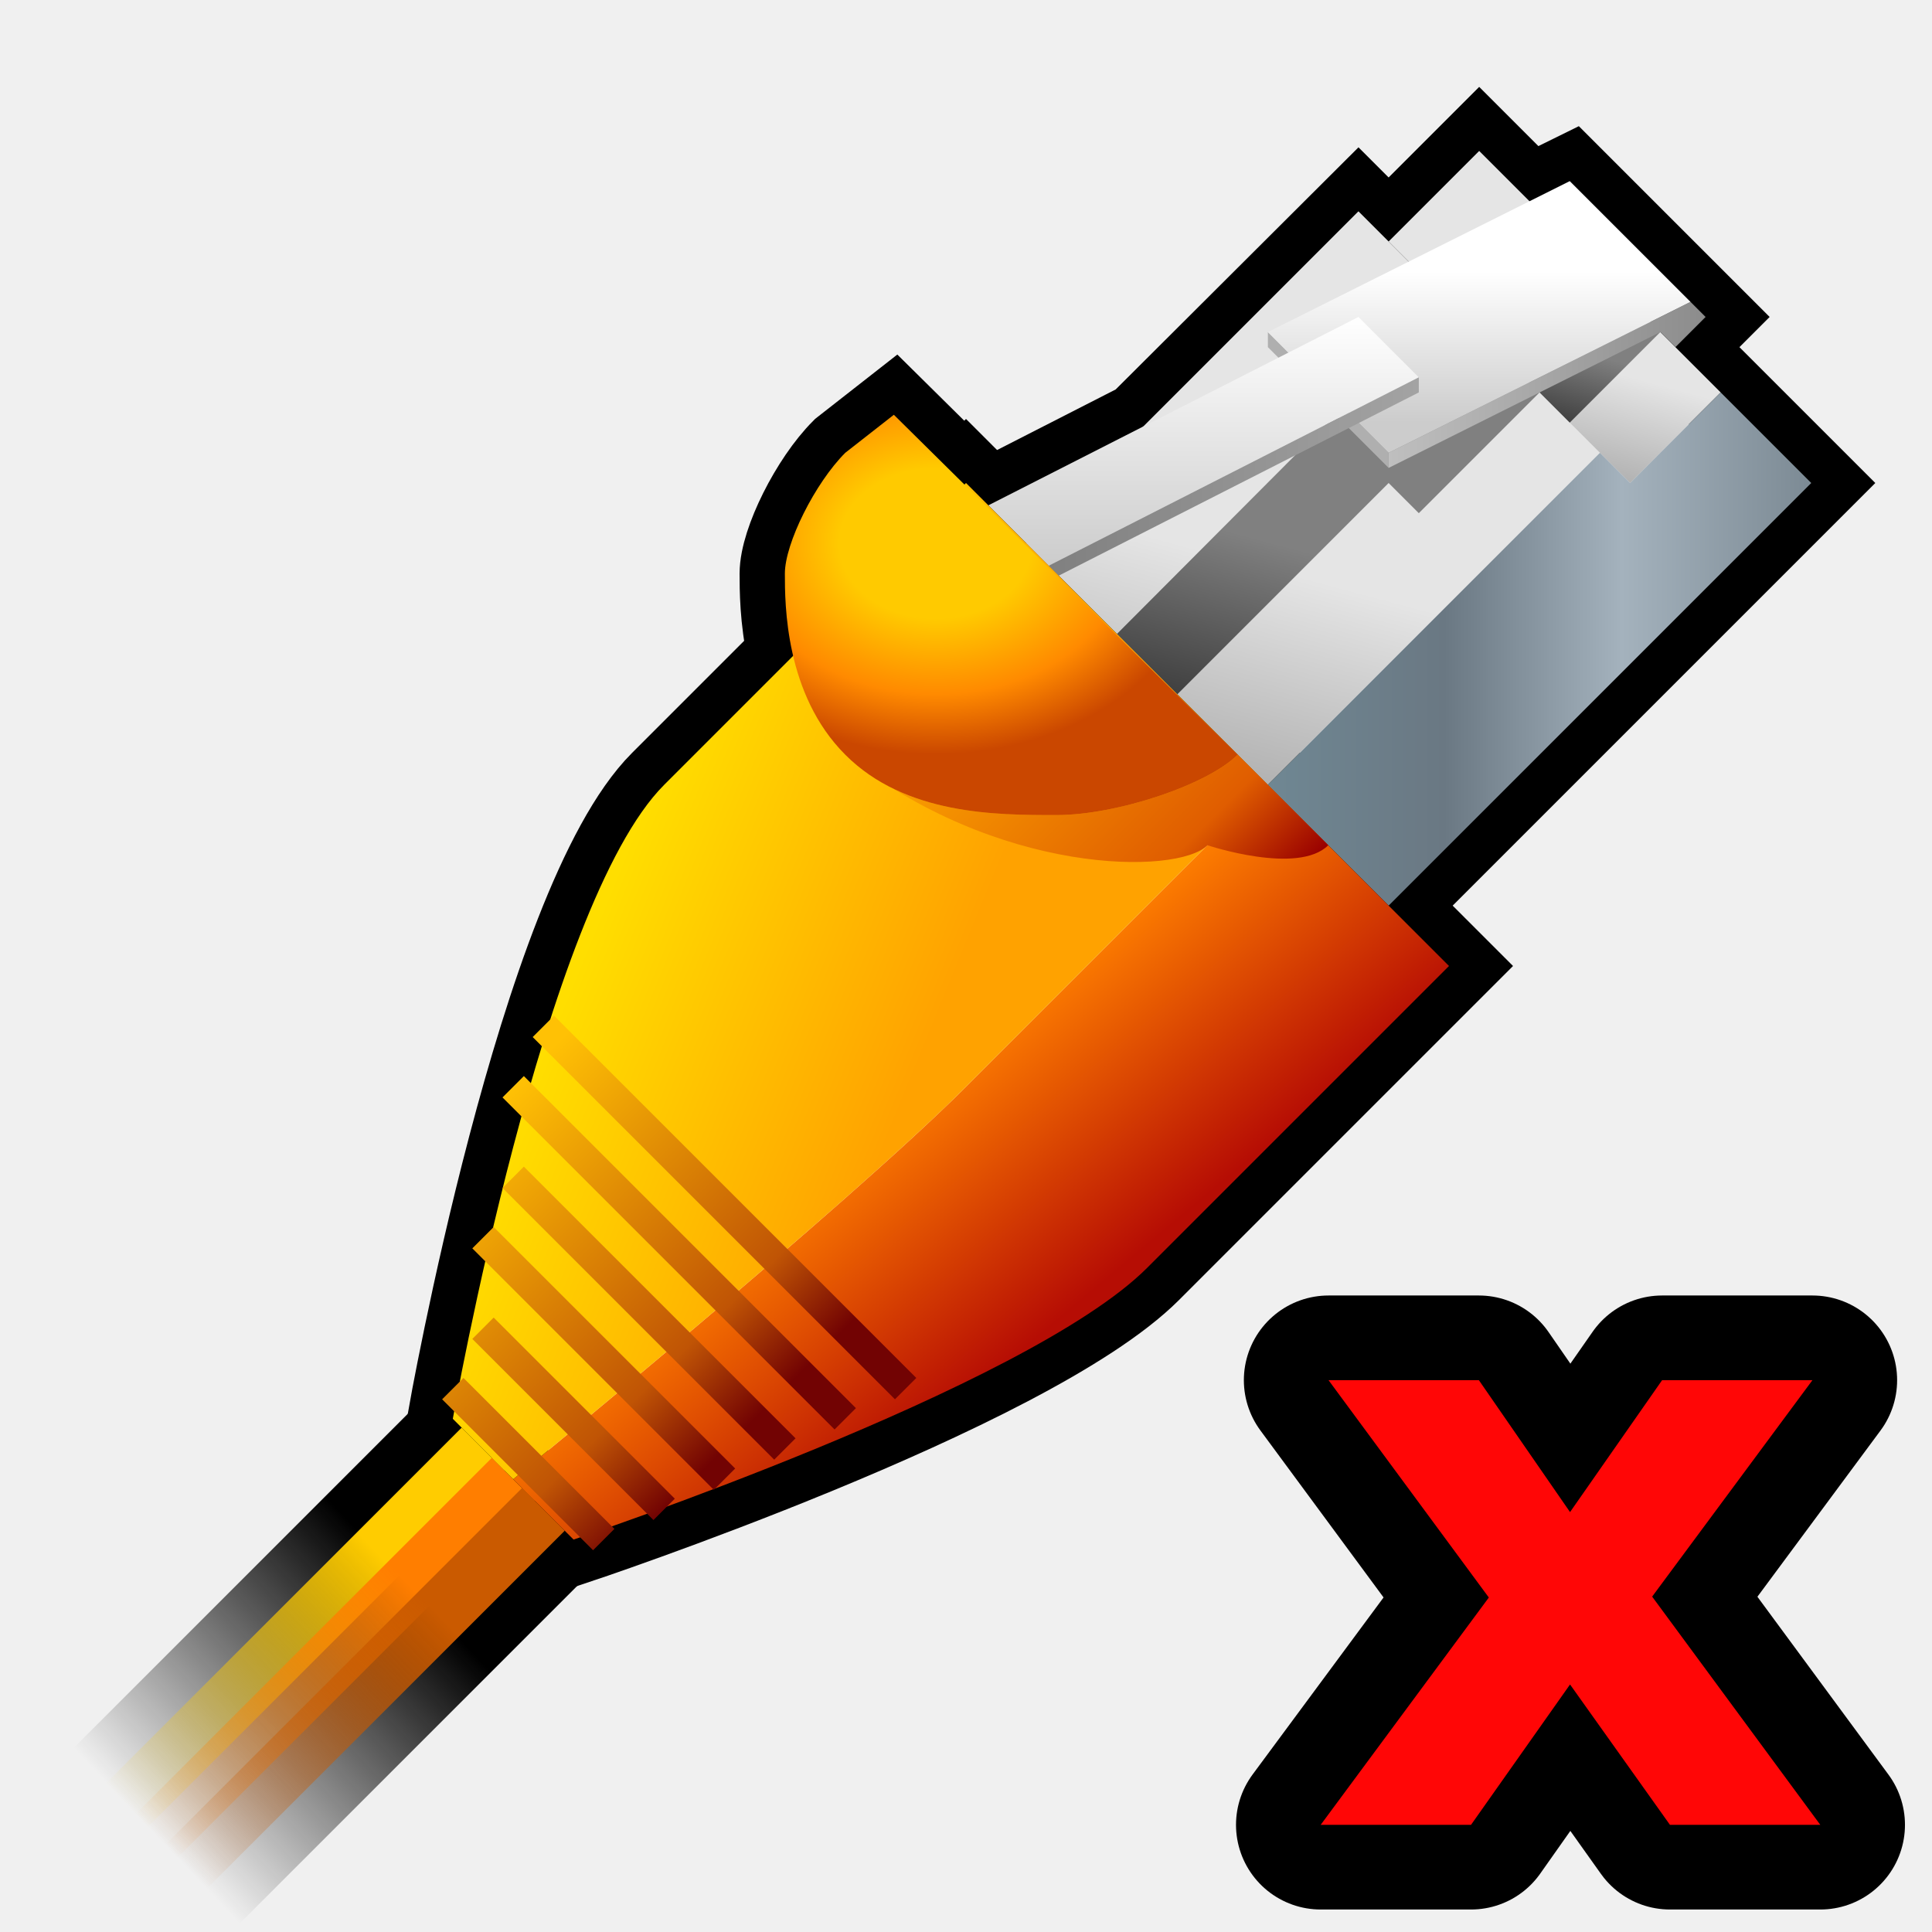
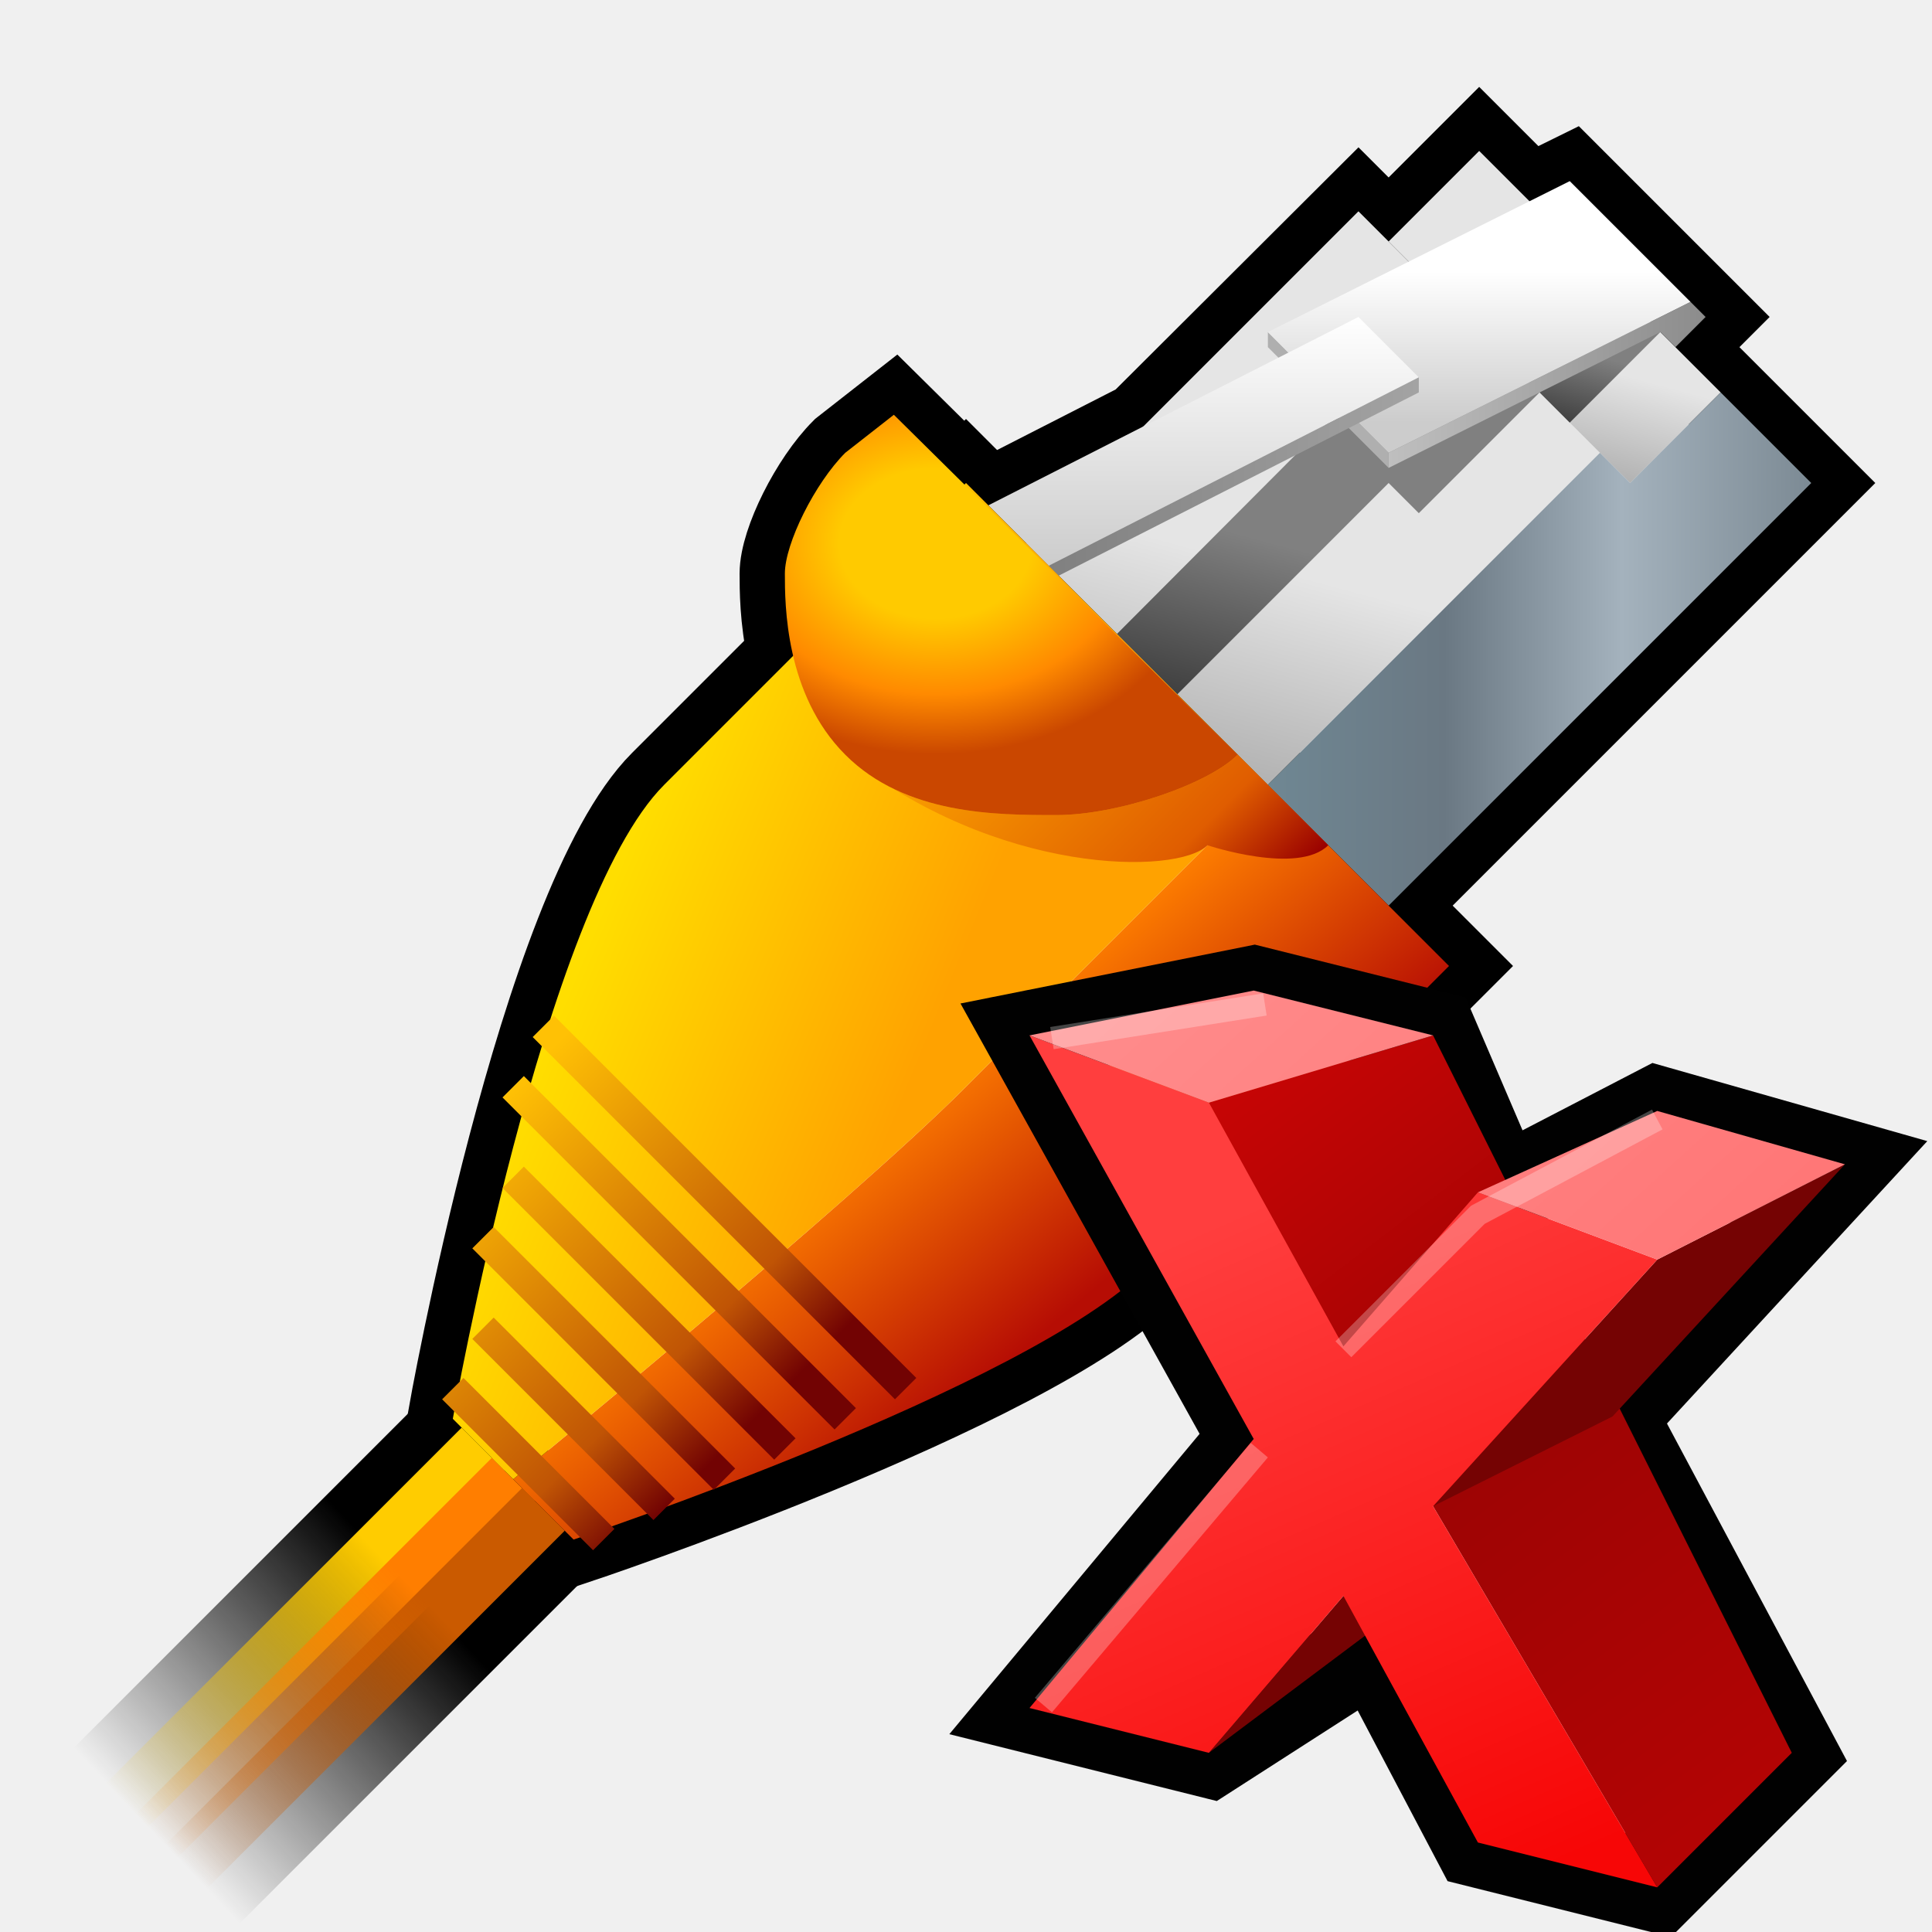
<svg xmlns="http://www.w3.org/2000/svg" version="1.1" width="64" height="64" color-interpolation="linearRGB" id="svg2">
  <defs id="defs150" />
  <g id="g4">
    <linearGradient id="gradient0" gradientUnits="userSpaceOnUse" x1="26.27" y1="65.97" x2="17.69" y2="74.07">
      <stop offset="0" stop-color="#000000" id="stop7" />
      <stop offset="1" stop-color="#000000" stop-opacity="0" id="stop9" />
    </linearGradient>
    <path style="fill:none; stroke:url(#gradient0); stroke-width:8" d="M17 49L5 61" id="path11" />
    <path style="fill:none; stroke:#000000; stroke-width:3" d="M32 16L22 26C18 30 15 47 15 47L19 51C19 51 34 46 38 42L48 32L32 16z            M28 15C27 16 26 18 26 19C26 20 26 23 28 25C30 27 33 27 35 27C37 27 40 26 41 25L29.61 13.74L28 15z" id="path13" />
    <path style="fill:none; stroke:#000000; stroke-width:3" d="M55.5 11.5L56.5 10.5L52 6L50.66 6.66L49 5L46 8L45 7L37.85 14.13L32.74 16.74L46 30L60 16L55.5 11.5z" id="path15" />
    <linearGradient id="gradient1" gradientUnits="userSpaceOnUse" x1="26.27" y1="65.97" x2="17.69" y2="74.07">
      <stop offset="0" stop-color="#ffcc00" id="stop18" />
      <stop offset="1" stop-color="#ffcc00" stop-opacity="0" id="stop20" />
    </linearGradient>
    <path style="fill:none; stroke:url(#gradient1); stroke-width:2" d="M17 49L5 61" transform="matrix(1,0,0,1,-1,-1)" id="path22" />
    <linearGradient id="gradient2" gradientUnits="userSpaceOnUse" x1="26.27" y1="65.97" x2="17.69" y2="74.07">
      <stop offset="0" stop-color="#ff7e00" id="stop25" />
      <stop offset="1" stop-color="#ff7e00" stop-opacity="0" id="stop27" />
    </linearGradient>
    <path style="fill:none; stroke:url(#gradient2); stroke-width:2" d="M17 49L5 61" id="path29" />
    <linearGradient id="gradient3" gradientUnits="userSpaceOnUse" x1="26.27" y1="65.97" x2="17.69" y2="74.07">
      <stop offset="0" stop-color="#ca5a00" id="stop32" />
      <stop offset="1" stop-color="#ca5a00" stop-opacity="0" id="stop34" />
    </linearGradient>
    <path style="fill:none; stroke:url(#gradient3); stroke-width:2" d="M17 49L5 61" transform="matrix(1,0,0,1,1,1)" id="path36" />
    <linearGradient id="gradient4" gradientUnits="userSpaceOnUse" x1="41.02" y1="25.73" x2="42.82" y2="19.01">
      <stop offset="0" stop-color="#b2b2b2" id="stop39" />
      <stop offset="1" stop-color="#e5e5e5" id="stop41" />
    </linearGradient>
    <path style="fill:url(#gradient4)" d="M45 7L34 18L42 26L53 15L45 7z" id="path43" />
    <linearGradient id="gradient5" gradientUnits="userSpaceOnUse" x1="50.29" y1="15" x2="51.17" y2="11.72">
      <stop offset="0" stop-color="#b2b2b2" id="stop46" />
      <stop offset="1" stop-color="#e5e5e5" id="stop48" />
    </linearGradient>
    <path style="fill:url(#gradient5)" d="M49 5L46 8L54 16L57 13L49 5z" id="path50" />
    <linearGradient id="gradient6" gradientUnits="userSpaceOnUse" x1="42" y1="21.5" x2="60" y2="21.5">
      <stop offset="0" stop-color="#6f8793" id="stop53" />
      <stop offset="0.325" stop-color="#6a7883" id="stop55" />
      <stop offset="0.651" stop-color="#a4b2bd" id="stop57" />
      <stop offset="1" stop-color="#7c8a94" id="stop59" />
    </linearGradient>
    <path style="fill:url(#gradient6)" d="M57 13L54 16L53 15L42 26L46 30L60 16L57 13z" id="path61" />
    <linearGradient id="gradient7" gradientUnits="userSpaceOnUse" x1="50.65" y1="13.64" x2="51.27" y2="11.35">
      <stop offset="0" stop-color="#404040" id="stop64" />
      <stop offset="1" stop-color="#808080" id="stop66" />
    </linearGradient>
    <path style="fill:url(#gradient7)" d="M52 14L55 11L51 7L48 10L52 14z" id="path68" />
    <linearGradient id="gradient8" gradientUnits="userSpaceOnUse" x1="42.16" y1="23.84" x2="43.63" y2="18.37">
      <stop offset="0" stop-color="#404040" id="stop71" />
      <stop offset="1" stop-color="#808080" id="stop73" />
    </linearGradient>
    <path style="fill:url(#gradient8)" d="M43.99 13.99L37 21L39 23L46 16L47 17L51 13L47 9L43 13L43.99 13.99z" id="path75" />
    <linearGradient id="gradient9" gradientUnits="userSpaceOnUse" x1="46" y1="12.75" x2="56.5" y2="12.75">
      <stop offset="0" stop-color="#bfbfbf" id="stop78" />
      <stop offset="1" stop-color="#8c8c8c" id="stop80" />
    </linearGradient>
    <path style="fill:url(#gradient9)" d="M56.5 10.5L56 10L46 15V15.5L55 11L55.5 11.5L56.5 10.5z" id="path82" />
    <path style="fill:#afafaf" d="M42 11L46 15V15.5L42 11.5V11z" id="path84" />
    <linearGradient id="gradient10" gradientUnits="userSpaceOnUse" x1="44" y1="14" x2="44" y2="9">
      <stop offset="0" stop-color="#cccccc" id="stop87" />
      <stop offset="1" stop-color="#ffffff" id="stop89" />
    </linearGradient>
    <path style="fill:url(#gradient10)" d="M52 6L42 11L46 15L56 10L52 6z" id="path91" />
    <linearGradient id="gradient11" gradientUnits="userSpaceOnUse" x1="39.87" y1="18.75" x2="39.87" y2="10.5">
      <stop offset="0" stop-color="#cccccc" id="stop94" />
      <stop offset="1" stop-color="#ffffff" id="stop96" />
    </linearGradient>
    <path style="fill:url(#gradient11)" d="M45 10.5L32.74 16.74L34.74 18.74L47 12.5L45 10.5z" id="path98" />
    <linearGradient id="gradient12" gradientUnits="userSpaceOnUse" x1="34.75" y1="15.79" x2="47" y2="15.79">
      <stop offset="0" stop-color="#808080" id="stop101" />
      <stop offset="1" stop-color="#a3a3a3" id="stop103" />
    </linearGradient>
    <path style="fill:url(#gradient12)" d="M34.74 18.74L35.07 19.07L47 13V12.5L34.74 18.74z" id="path105" />
    <linearGradient id="gradient13" gradientUnits="userSpaceOnUse" x1="29.28" y1="36.66" x2="35.14" y2="43.65">
      <stop offset="0" stop-color="#ff8000" id="stop108" />
      <stop offset="1" stop-color="#b60d04" id="stop110" />
    </linearGradient>
    <path style="fill:url(#gradient13)" d="M42 26L32 36C28 40 17 49 17 49L19 51C19 51 34 46 38 42L48 32L42 26z" id="path112" />
    <linearGradient id="gradient14" gradientUnits="userSpaceOnUse" x1="24.43" y1="19.14" x2="35.23" y2="23.57">
      <stop offset="0" stop-color="#ffde00" id="stop115" />
      <stop offset="1" stop-color="#ffa200" id="stop117" />
    </linearGradient>
    <path style="fill:url(#gradient14)" d="M32 16L22 26C18 30 15 47 15 47L17 49C17 49 28 40 32 36L42 26L32 16z" id="path119" />
    <linearGradient id="gradient15" gradientUnits="userSpaceOnUse" x1="31.25" y1="21.75" x2="40.75" y2="31.25">
      <stop offset="0" stop-color="#ffae00" id="stop122" />
      <stop offset="0.749" stop-color="#e05d00" id="stop124" />
      <stop offset="1" stop-color="#990000" id="stop126" />
    </linearGradient>
    <path style="fill:url(#gradient15)" d="M40 28C39 29 33 29 28 25C30 27 33 27 35 27C37 27 40 26 41 25L44 28C43 29 40 28 40 28z" id="path128" />
    <radialGradient id="gradient16" gradientUnits="userSpaceOnUse" cx="0" cy="0" r="64" gradientTransform="matrix(0.1413,0,0,0.11,30.9993,18.0004)">
      <stop offset="0.353" stop-color="#ffca00" id="stop131" />
      <stop offset="0.71" stop-color="#ff8a00" id="stop133" />
      <stop offset="0.992" stop-color="#ca4700" id="stop135" />
    </radialGradient>
    <path style="fill:url(#gradient16)" d="M28 15C27 16 26 18 26 19C26 20 26 23 28 25C30 27 33 27 35 27C37 27 40 26 41 25L29.61 13.74L28 15z" id="path137" />
    <linearGradient id="gradient17" gradientUnits="userSpaceOnUse" x1="29.25" y1="23.75" x2="38.75" y2="33.25">
      <stop offset="0" stop-color="#ffc105" id="stop140" />
      <stop offset="0.757" stop-color="#c05405" id="stop142" />
      <stop offset="1" stop-color="#720303" id="stop144" />
    </linearGradient>
    <path style="fill:none; stroke:url(#gradient17); stroke-width:1" d="M15 46L20 51            M16 44L22 50            M16 41L24 49            M17 39L26 48            M17 36L28 47            M18 34L30 46" id="path146" />
  </g>
-   <g transform="matrix(0.6400127,0,0,0.6400127,5.056054,-50.79463)" id="g7904">
-     <text id="text3455" y="173.814" x="59.815" style="font-style:normal;font-variant:normal;font-weight:bold;font-stretch:normal;font-size:42.073px;line-height:125%;font-family:'Bitstream Vera Sans';text-align:start;writing-mode:lr-tb;text-anchor:start;fill:none;stroke:#000000;stroke-width:8.765;stroke-linecap:butt;stroke-linejoin:round;stroke-miterlimit:4;stroke-dasharray:none;stroke-opacity:1" xml:space="preserve">
-       <tspan style="stroke-width:8.765" y="173.814" x="59.815" id="tspan3457">x</tspan>
-     </text>
-     <text id="text3451" y="173.814" x="59.815" style="font-style:normal;font-variant:normal;font-weight:bold;font-stretch:normal;font-size:42.073px;line-height:125%;font-family:'Bitstream Vera Sans';text-align:start;writing-mode:lr-tb;text-anchor:start;fill:#ff0606;fill-opacity:1;stroke:none" xml:space="preserve">
-       <tspan y="173.814" x="59.815" id="tspan3453">x</tspan>
-     </text>
+   <g style="color-interpolation:linearRGB" id="g7583" transform="matrix(0.7426858,0,0,0.7426858,23.7064,23.90139)">
+     <g id="g7546">
+       <path id="path7548" d="m 14,44 8,2 7.39,-4.75 L 34,50 42,52 48,46 40,31 50.37,19.75 42,17.37 35,21 32,14 24,12 14,14 24,32 14,44 Z" style="fill:none;stroke:#010101;stroke-width:4" />
+       <linearGradient y2="12.34" x2="95.37" y1="-20.7" x1="70.14" gradientUnits="userSpaceOnUse" id="gradient0-3">
+         <stop id="stop7551" stop-color="#c80505" offset="0" />
+         <stop id="stop7553" stop-color="#9d0404" offset="0.49" />
+         <stop id="stop7555" stop-color="#b40404" offset="1" />
+       </linearGradient>
+       <path id="path7557" d="m 22,17 6,11 4,7 10,17 6,-6 -16,-32 -10,3 z" style="fill:url(#gradient0-3)" />
+       <path id="path7559" d="M 40,31 50.37,19.75 42,24 32,35 40,31 Z m -18,15 8,-6 -2,-1 -6,7 z" style="fill:#750303" />
+       <linearGradient y2="22.55" x2="102.64" y1="-7.12" x1="89.68" gradientUnits="userSpaceOnUse" id="gradient1-6">
+         <stop id="stop7562" stop-color="#ff3e3e" offset="0" />
+         <stop id="stop7564" stop-color="#f70606" offset="1" />
+       </linearGradient>
+       <path id="path7566" d="m 14,44 8,2 6,-7 6,11 8,2 L 32,35 42,24 34,21 28,27.87 22,17 14,14 24,32 14,44 Z" style="fill:url(#gradient1-6)" />
+       <linearGradient y2="3.46" x2="71.47" y1="-23.17" x1="47.25" gradientUnits="userSpaceOnUse" id="gradient2-7">
+         <stop id="stop7569" stop-color="#ff9090" offset="0" />
+         <stop id="stop7571" stop-color="#ff7575" offset="1" />
+       </linearGradient>
+       <path id="path7573" d="m 34,21 8,3 8.37,-4.25 L 42,17.37 34,21 Z m -20,-7 8,3 10,-3 -8,-2 -10,2 z" style="fill:url(#gradient2-7)" />
+       <path id="path7575" d="m 15,14.12 9.5,-1.5 M 28,28 34,22 42,17.75 M 24.25,32.5 14.62,43.87" style="fill:none;stroke:#ffffff;stroke-width:1;stroke-opacity:0.267" />
+     </g>
  </g>
</svg>
